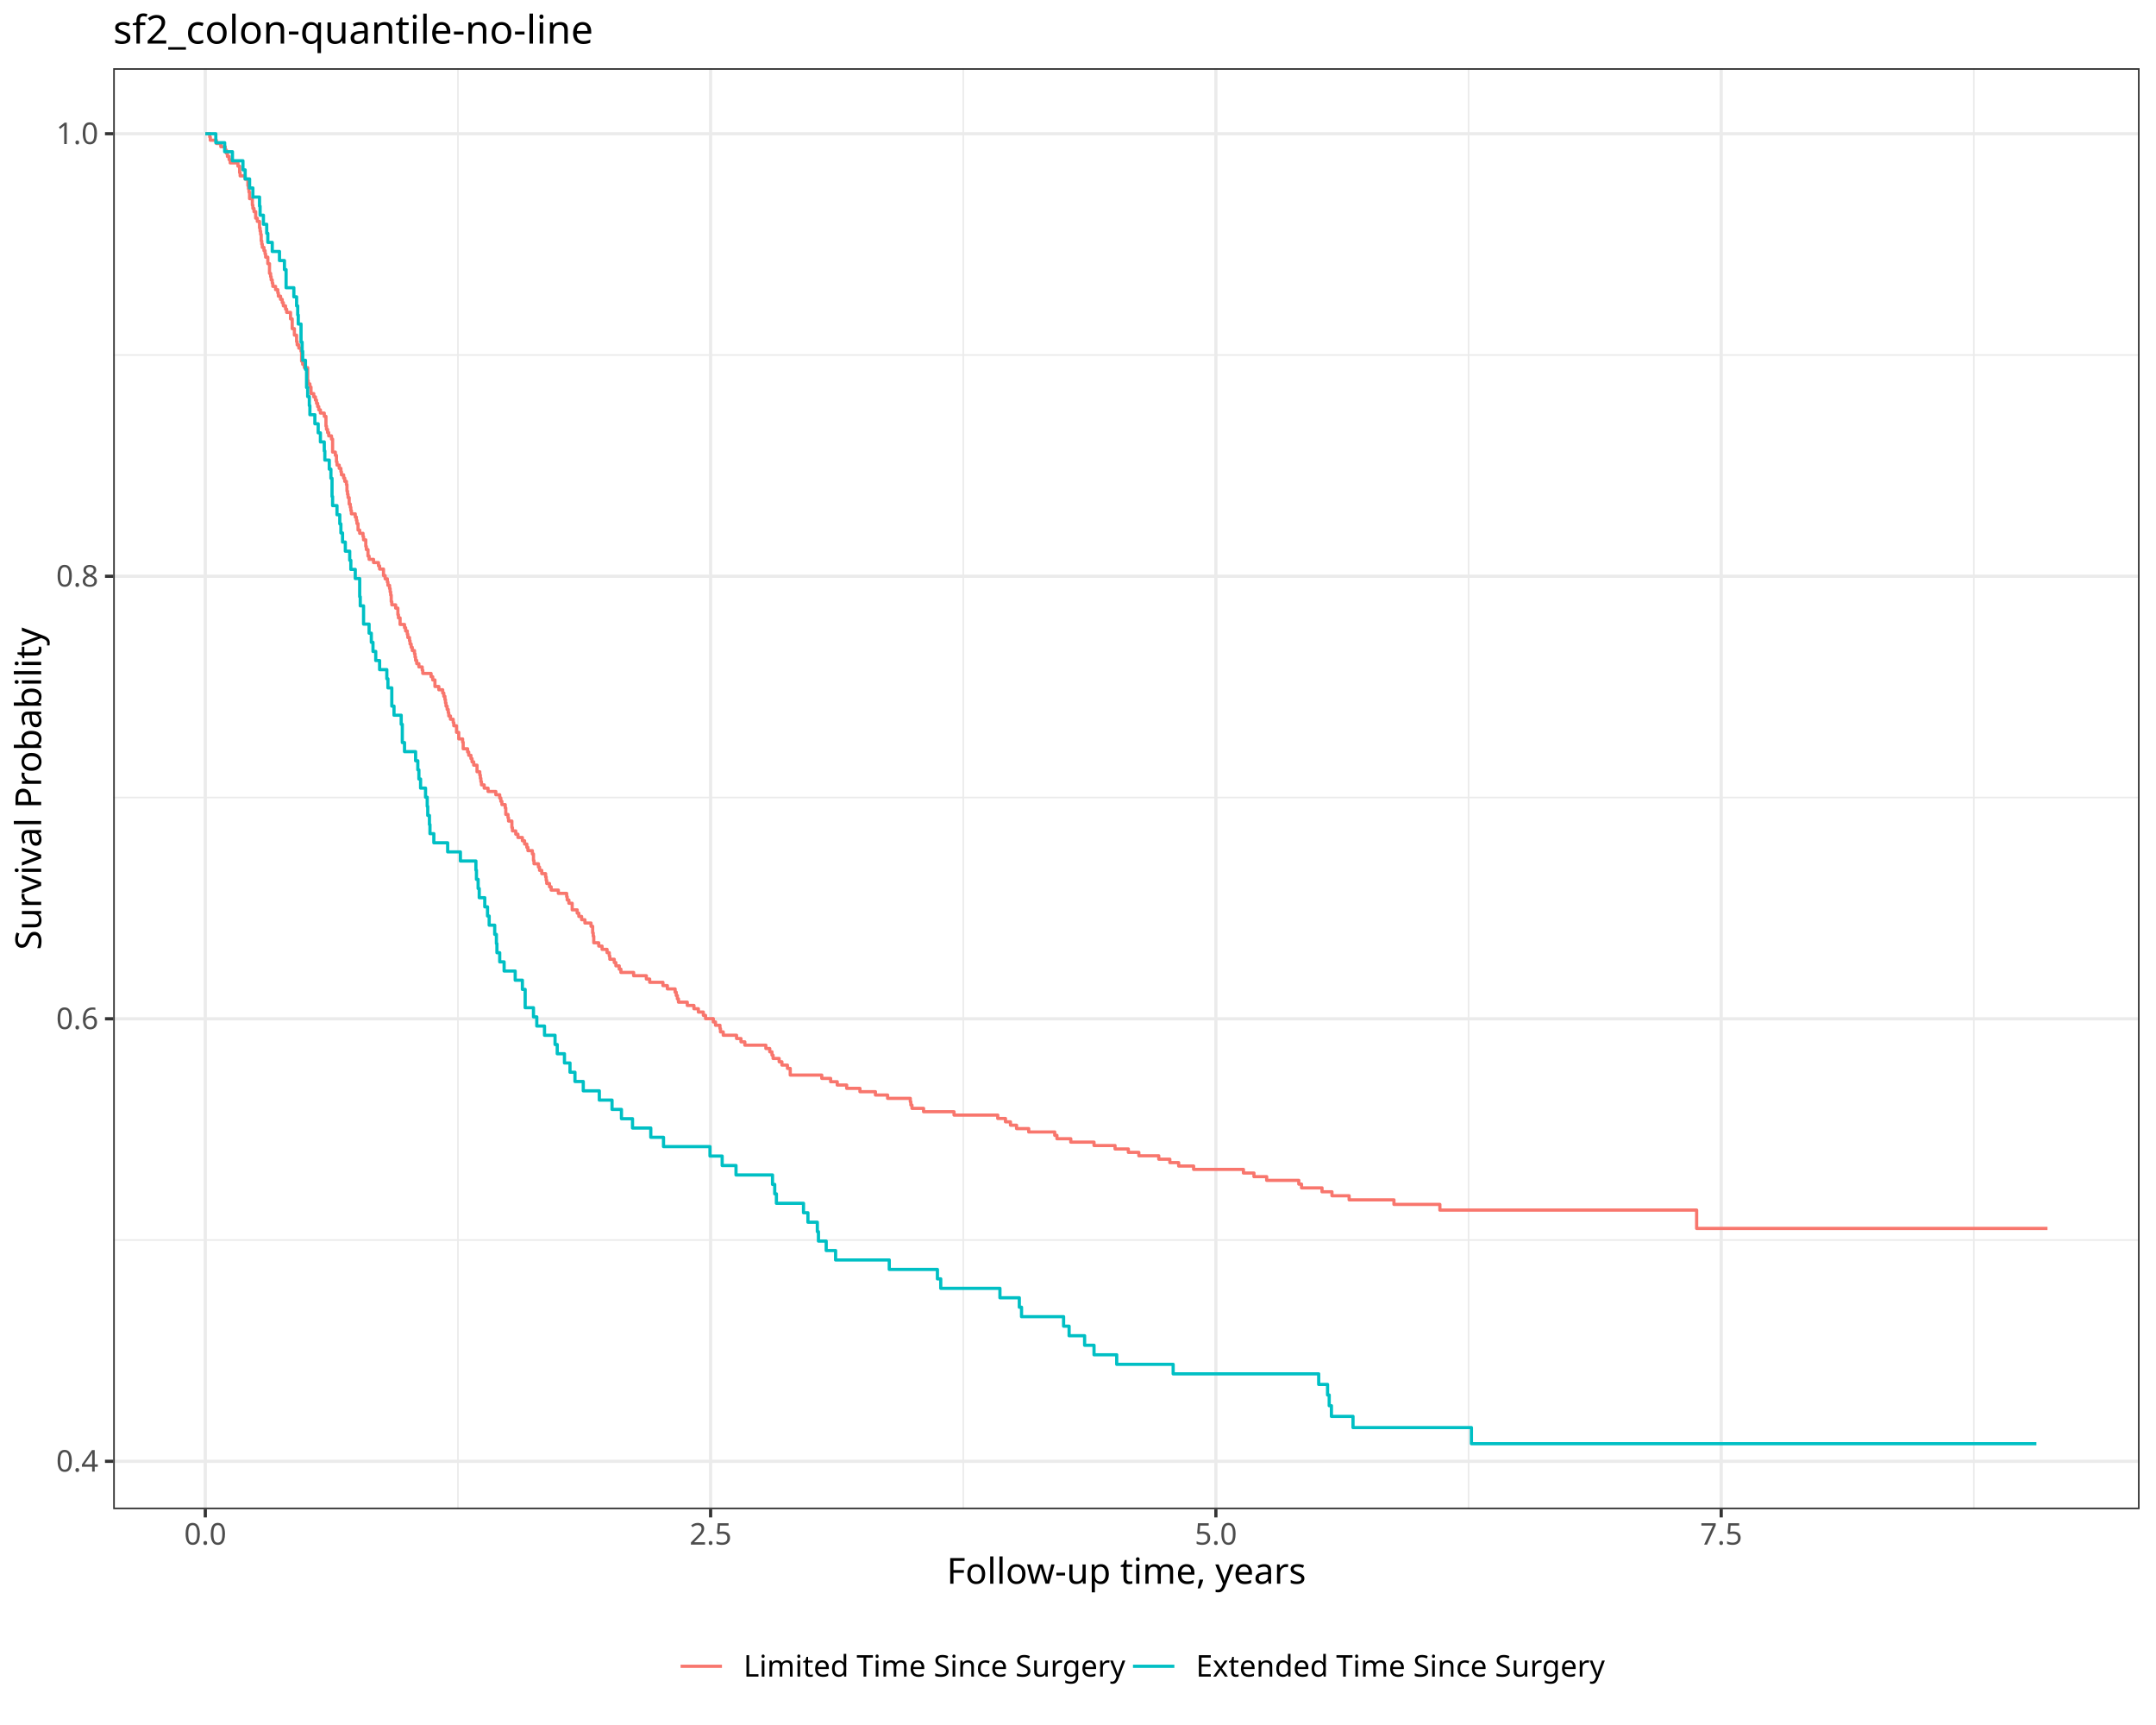
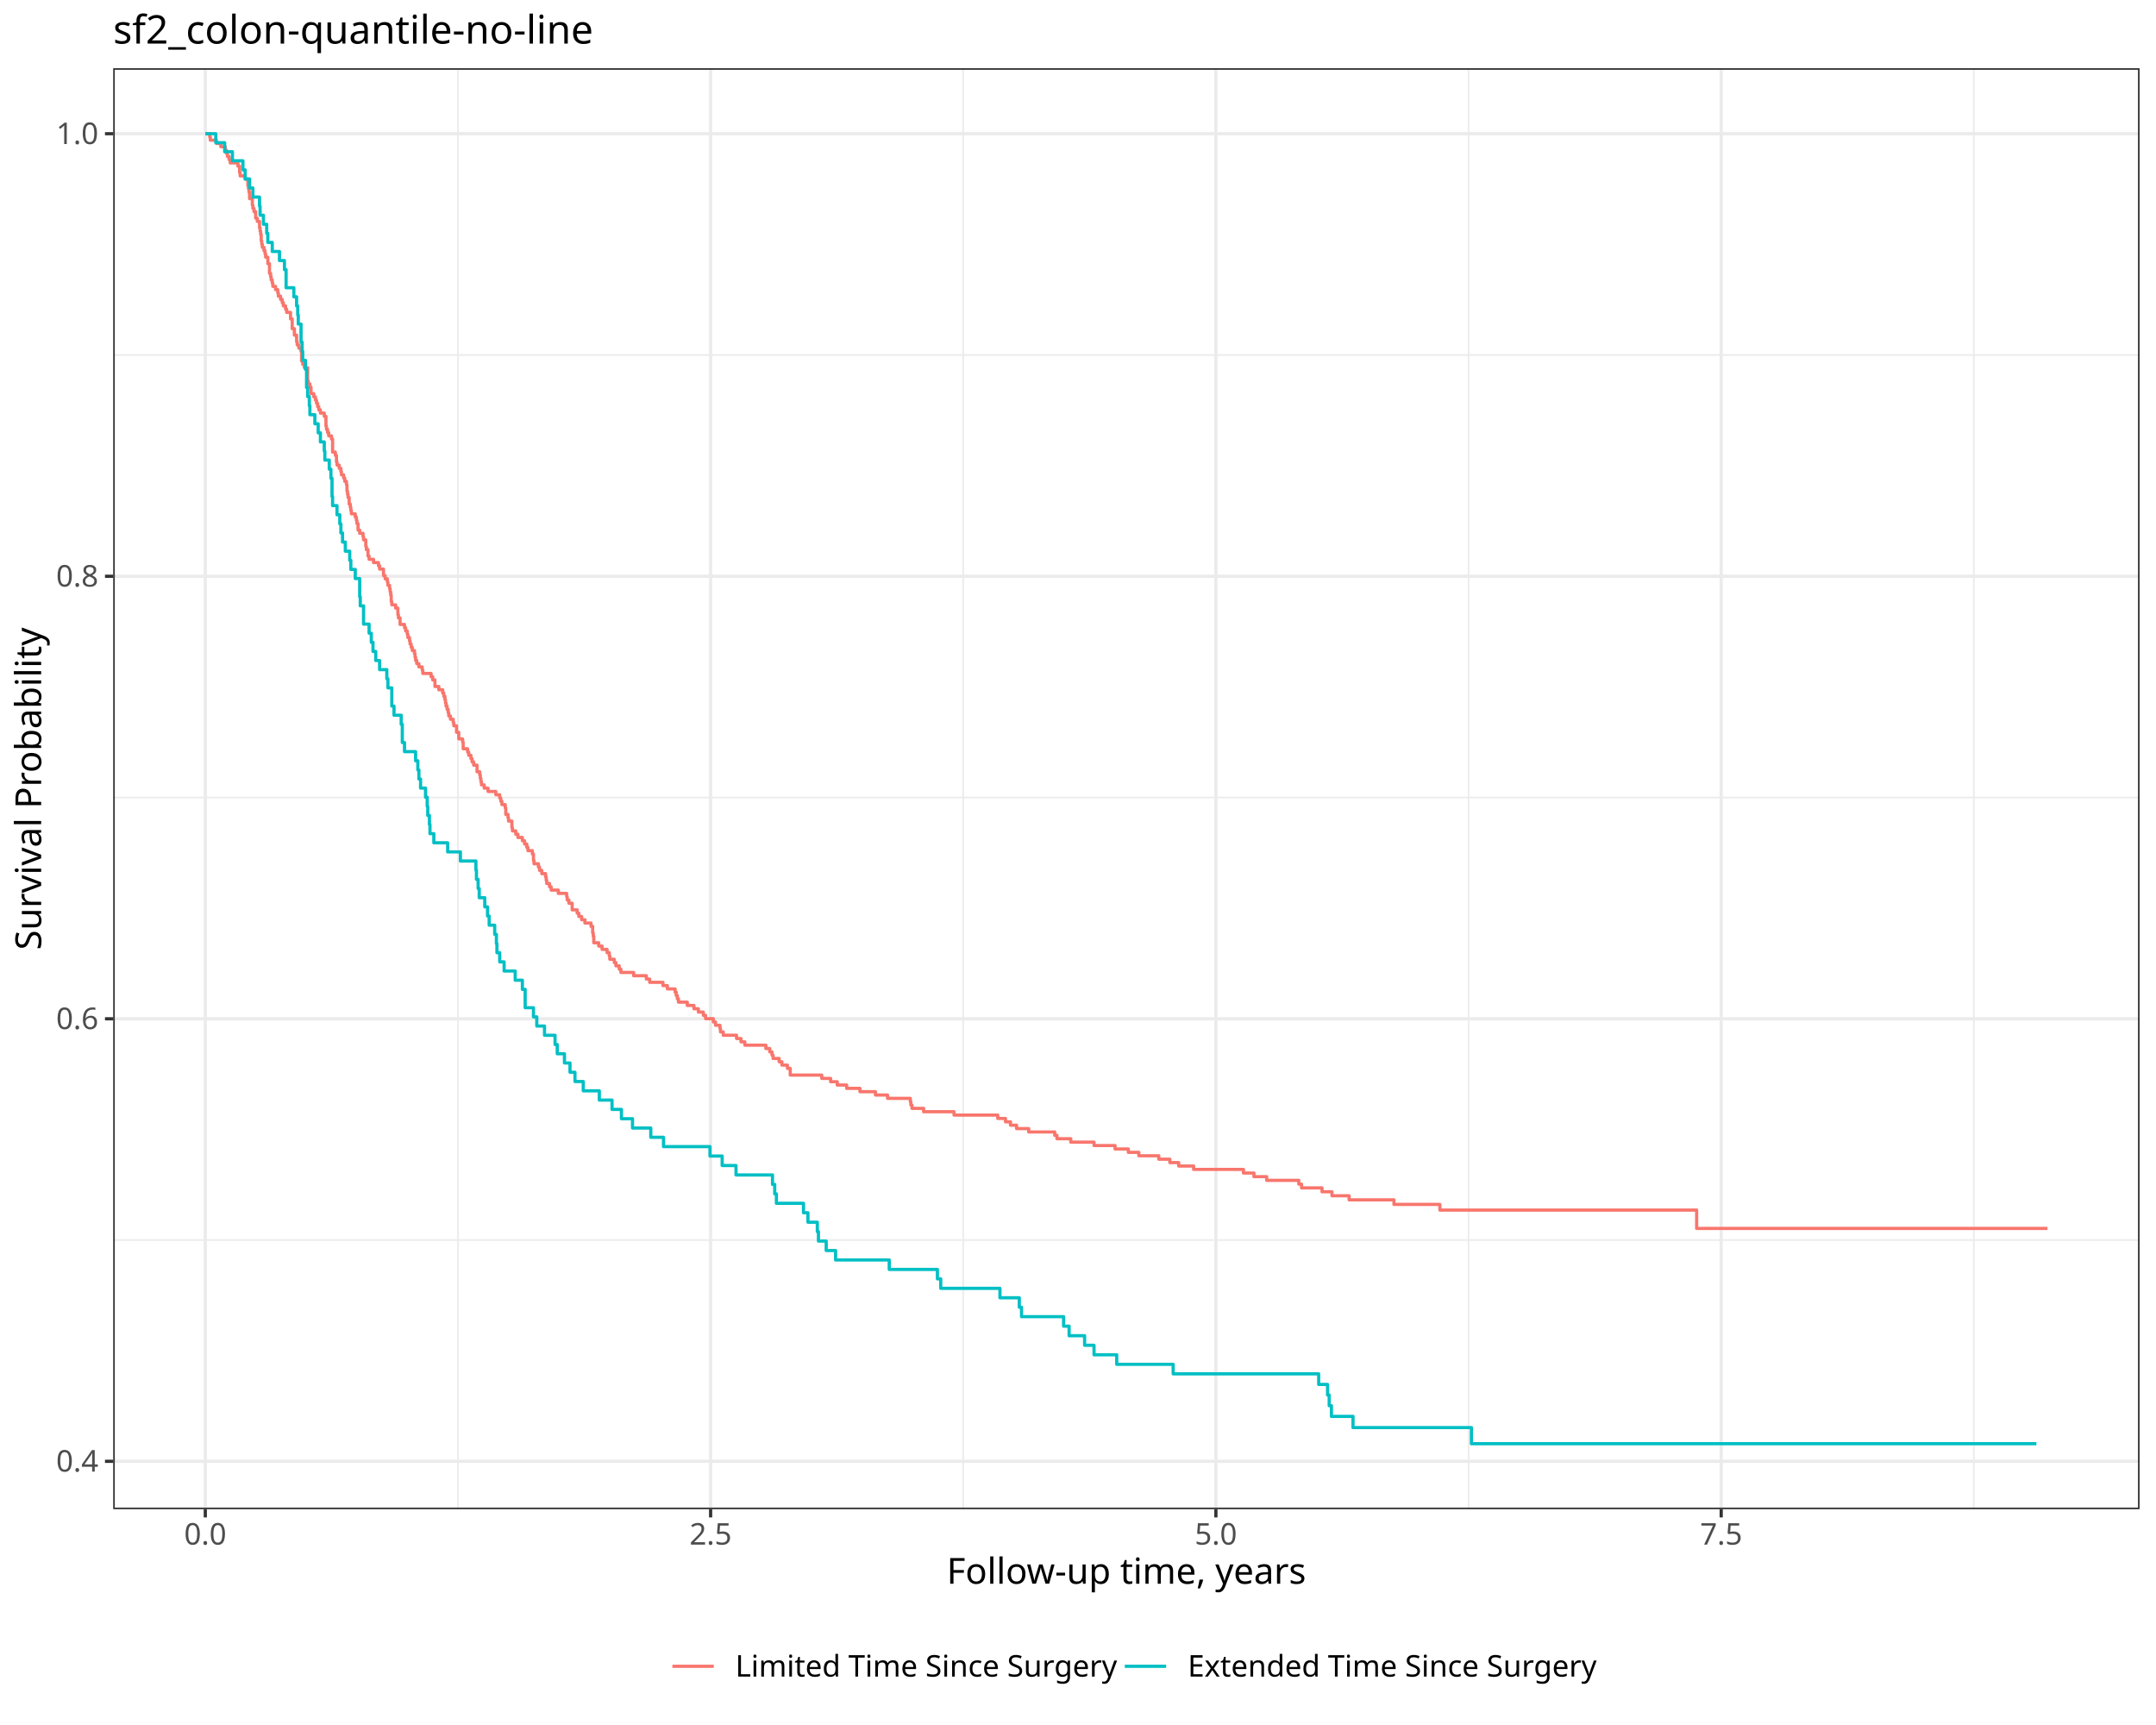
<svg xmlns="http://www.w3.org/2000/svg" class="svglite" data-engine-version="2.0" width="720.00pt" height="576.00pt" viewBox="0 0 720.00 576.00">
  <defs>
    <style type="text/css">
    .svglite line, .svglite polyline, .svglite polygon, .svglite path, .svglite rect, .svglite circle {
      fill: none;
      stroke: #000000;
      stroke-linecap: round;
      stroke-linejoin: round;
      stroke-miterlimit: 10.00;
    }
  </style>
  </defs>
  <rect width="100%" height="100%" style="stroke: none; fill: #FFFFFF;" />
  <defs>
    <clipPath id="cpMC4wMHw3MjAuMDB8MC4wMHw1NzYuMDA=">
      <rect x="0.00" y="0.00" width="720.00" height="576.00" />
    </clipPath>
  </defs>
  <g clip-path="url(#cpMC4wMHw3MjAuMDB8MC4wMHw1NzYuMDA=)">
    <rect x="0.00" y="0.00" width="720.00" height="576.00" style="stroke-width: 1.07; stroke: #FFFFFF; fill: #FFFFFF;" />
  </g>
  <defs>
    <clipPath id="cpMzcuODB8NzE0LjUyfDIyLjc4fDUwMy45NA==">
      <rect x="37.80" y="22.78" width="676.72" height="481.16" />
    </clipPath>
  </defs>
  <g clip-path="url(#cpMzcuODB8NzE0LjUyfDIyLjc4fDUwMy45NA==)">
    <rect x="37.80" y="22.78" width="676.72" height="481.16" style="stroke-width: 1.07; stroke: none; fill: #FFFFFF;" />
    <polyline points="37.80,414.07 714.52,414.07 " style="stroke-width: 0.53; stroke: #EBEBEB; stroke-linecap: butt;" />
    <polyline points="37.80,266.30 714.52,266.30 " style="stroke-width: 0.53; stroke: #EBEBEB; stroke-linecap: butt;" />
    <polyline points="37.80,118.54 714.52,118.54 " style="stroke-width: 0.53; stroke: #EBEBEB; stroke-linecap: butt;" />
    <polyline points="152.93,503.94 152.93,22.78 " style="stroke-width: 0.53; stroke: #EBEBEB; stroke-linecap: butt;" />
    <polyline points="321.68,503.94 321.68,22.78 " style="stroke-width: 0.53; stroke: #EBEBEB; stroke-linecap: butt;" />
    <polyline points="490.43,503.94 490.43,22.78 " style="stroke-width: 0.53; stroke: #EBEBEB; stroke-linecap: butt;" />
    <polyline points="659.17,503.94 659.17,22.78 " style="stroke-width: 0.53; stroke: #EBEBEB; stroke-linecap: butt;" />
    <polyline points="37.80,487.95 714.52,487.95 " style="stroke-width: 1.07; stroke: #EBEBEB; stroke-linecap: butt;" />
    <polyline points="37.80,340.18 714.52,340.18 " style="stroke-width: 1.07; stroke: #EBEBEB; stroke-linecap: butt;" />
    <polyline points="37.80,192.42 714.52,192.42 " style="stroke-width: 1.07; stroke: #EBEBEB; stroke-linecap: butt;" />
    <polyline points="37.80,44.65 714.52,44.65 " style="stroke-width: 1.07; stroke: #EBEBEB; stroke-linecap: butt;" />
    <polyline points="68.56,503.94 68.56,22.78 " style="stroke-width: 1.07; stroke: #EBEBEB; stroke-linecap: butt;" />
    <polyline points="237.31,503.94 237.31,22.78 " style="stroke-width: 1.07; stroke: #EBEBEB; stroke-linecap: butt;" />
    <polyline points="406.05,503.94 406.05,22.78 " style="stroke-width: 1.07; stroke: #EBEBEB; stroke-linecap: butt;" />
    <polyline points="574.80,503.94 574.80,22.78 " style="stroke-width: 1.07; stroke: #EBEBEB; stroke-linecap: butt;" />
    <polyline points="68.56,44.65 70.04,44.65 70.04,45.74 70.23,45.74 70.23,46.82 72.26,46.82 72.26,47.90 73.74,47.90 73.74,48.99 75.21,48.99 75.21,50.07 75.58,50.07 75.58,51.15 75.95,51.15 75.95,52.24 76.51,52.24 76.51,53.32 76.88,53.32 76.88,54.40 78.91,54.40 78.91,54.40 79.47,54.40 79.47,55.49 80.02,55.49 80.02,57.66 80.20,57.66 80.20,58.74 81.87,58.74 81.87,59.83 82.79,59.83 82.79,62.00 82.98,62.00 82.98,63.08 83.16,63.08 83.16,64.17 83.35,64.17 83.35,66.34 84.27,66.34 84.27,68.51 84.45,68.51 84.45,69.59 84.82,69.59 84.82,70.68 85.38,70.68 85.38,72.85 85.93,72.85 85.93,73.93 86.67,73.93 86.67,76.10 86.86,76.10 86.86,77.19 87.04,77.19 87.04,78.27 87.23,78.27 87.23,80.44 87.41,80.44 87.41,81.53 87.60,81.53 87.60,82.61 88.15,82.61 88.15,83.70 88.52,83.70 88.52,84.78 88.71,84.78 88.71,85.87 89.44,85.87 89.44,88.04 90.00,88.04 90.00,91.29 90.37,91.29 90.37,92.38 90.55,92.38 90.55,93.46 90.92,93.46 90.92,94.55 91.11,94.55 91.11,95.63 92.03,95.63 92.03,96.72 92.77,96.72 92.77,97.80 92.96,97.80 92.96,98.89 93.69,98.89 93.69,99.97 94.25,99.97 94.25,101.06 94.62,101.06 94.62,102.14 95.36,102.14 95.36,103.23 95.73,103.23 95.73,104.31 97.02,104.31 97.02,106.48 97.58,106.48 97.58,109.74 98.31,109.74 98.31,111.91 99.05,111.91 99.05,114.08 99.24,114.08 99.24,115.16 99.79,115.16 99.79,116.25 100.53,116.25 100.53,117.33 100.72,117.33 100.72,120.59 101.09,120.59 101.09,121.67 101.64,121.67 101.64,122.76 102.75,122.76 102.75,127.09 102.93,127.09 102.93,128.18 103.49,128.18 103.49,129.26 103.86,129.26 103.86,131.43 104.78,131.43 104.78,132.52 105.34,132.52 105.34,133.60 105.71,133.60 105.71,134.69 106.08,134.69 106.08,135.77 106.45,135.77 106.45,136.86 107.00,136.86 107.00,137.94 108.29,137.94 108.29,139.03 108.85,139.03 108.85,142.28 109.03,142.28 109.03,143.37 109.40,143.37 109.40,144.45 109.77,144.45 109.77,145.54 110.70,145.54 110.70,146.62 111.07,146.62 111.07,150.96 111.99,150.96 111.99,152.05 112.36,152.05 112.36,154.22 112.54,154.22 112.54,155.30 113.28,155.30 113.28,156.39 113.84,156.39 113.84,157.47 114.02,157.47 114.02,158.56 114.76,158.56 114.76,159.64 115.13,159.64 115.13,160.73 115.69,160.73 115.69,161.81 115.87,161.81 115.87,163.98 116.06,163.98 116.06,165.07 116.24,165.07 116.24,166.15 116.61,166.15 116.61,168.32 116.98,168.32 116.98,169.41 117.16,169.41 117.16,170.49 117.35,170.49 117.35,171.58 118.64,171.58 118.64,172.66 119.01,172.66 119.01,173.75 119.20,173.75 119.20,174.83 119.57,174.83 119.57,177.00 120.12,177.00 120.12,178.09 121.23,178.09 121.23,179.17 121.41,179.17 121.41,180.26 122.15,180.26 122.15,182.43 122.34,182.43 122.34,183.51 122.89,183.51 122.89,185.68 123.26,185.68 123.26,186.77 124.74,186.77 124.74,187.85 126.40,187.85 126.40,188.94 126.77,188.94 126.77,190.02 128.07,190.02 128.07,192.19 128.62,192.19 128.62,193.28 128.81,193.28 128.81,193.28 129.36,193.28 129.36,194.36 129.55,194.36 129.55,195.45 130.10,195.45 130.10,196.54 130.29,196.54 130.29,197.62 130.47,197.62 130.47,198.71 130.65,198.71 130.65,200.88 130.84,200.88 130.84,201.97 131.39,201.97 131.39,201.97 132.13,201.97 132.13,203.06 132.87,203.06 132.87,205.24 133.06,205.24 133.06,206.33 133.61,206.33 133.61,208.51 134.17,208.51 134.17,208.51 135.09,208.51 135.09,209.60 135.46,209.60 135.46,210.69 136.01,210.69 136.01,211.78 136.20,211.78 136.20,212.87 136.75,212.87 136.75,213.96 136.94,213.96 136.94,215.05 137.31,215.05 137.31,216.14 137.68,216.14 137.68,217.23 138.42,217.23 138.42,218.32 138.60,218.32 138.60,219.42 138.79,219.42 138.79,220.51 139.16,220.51 139.16,221.60 139.89,221.60 139.89,222.69 141.00,222.69 141.00,223.78 141.19,223.78 141.19,224.87 143.96,224.87 143.96,225.96 144.51,225.96 144.51,227.05 145.25,227.05 145.25,229.23 146.36,229.23 146.36,229.23 146.55,229.23 146.55,230.33 147.84,230.33 147.84,231.42 148.21,231.42 148.21,232.51 148.58,232.51 148.58,233.61 148.77,233.61 148.77,234.70 148.95,234.70 148.95,235.79 149.32,235.79 149.32,236.89 149.69,236.89 149.69,237.98 149.87,237.98 149.87,239.07 150.43,239.07 150.43,240.17 151.35,240.17 151.35,241.26 151.54,241.26 151.54,242.35 152.28,242.35 152.28,242.35 152.46,242.35 152.46,244.54 153.20,244.54 153.20,246.73 154.49,246.73 154.49,247.83 154.68,247.83 154.68,250.02 156.16,250.02 156.16,251.12 156.53,251.12 156.53,252.21 157.27,252.21 157.27,253.31 157.64,253.31 157.64,254.40 158.19,254.40 158.19,255.50 158.37,255.50 158.37,255.50 159.30,255.50 159.30,257.69 160.22,257.69 160.22,258.79 160.41,258.79 160.41,259.89 160.59,259.89 160.59,260.99 160.78,260.99 160.78,262.08 161.70,262.08 161.70,263.18 162.99,263.18 162.99,264.28 165.58,264.28 165.58,265.38 166.88,265.38 166.88,266.47 167.25,266.47 167.25,267.57 167.61,267.57 167.61,268.67 168.72,268.67 168.72,269.77 168.91,269.77 168.91,271.96 169.65,271.96 169.65,273.06 169.83,273.06 169.83,274.16 170.94,274.16 170.94,276.35 171.13,276.35 171.13,277.45 172.23,277.45 172.23,278.55 172.97,278.55 172.97,279.65 174.45,279.65 174.45,280.74 175.19,280.74 175.19,281.84 175.93,281.84 175.93,282.94 176.30,282.94 176.30,284.04 177.78,284.04 177.78,285.14 178.15,285.14 178.15,287.33 178.33,287.33 178.33,288.43 179.81,288.43 179.81,289.53 180.18,289.53 180.18,290.62 180.92,290.62 180.92,291.72 182.21,291.72 182.21,292.82 182.40,292.82 182.40,293.92 182.58,293.92 182.58,295.01 183.51,295.01 183.51,296.11 184.06,296.11 184.06,297.21 184.62,297.21 184.62,297.21 186.46,297.21 186.46,298.31 189.24,298.31 189.24,299.41 189.42,299.41 189.42,300.51 189.98,300.51 189.98,301.61 191.08,301.61 191.08,303.81 192.75,303.81 192.75,304.91 193.30,304.91 193.30,306.01 194.23,306.01 194.23,307.11 195.33,307.11 195.33,308.21 197.37,308.21 197.37,309.31 197.92,309.31 197.92,311.51 198.11,311.51 198.11,312.61 198.29,312.61 198.29,314.81 199.95,314.81 199.95,315.91 201.06,315.91 201.06,317.01 202.73,317.01 202.73,318.11 203.47,318.11 203.47,319.21 203.65,319.21 203.65,320.31 205.13,320.31 205.13,321.41 205.68,321.41 205.68,322.51 206.79,322.51 206.79,323.61 207.35,323.61 207.35,324.71 211.60,324.71 211.60,325.81 215.85,325.81 215.85,326.91 216.96,326.91 216.96,328.01 221.39,328.01 221.39,329.11 222.87,329.11 222.87,330.21 224.53,330.21 224.53,330.21 225.46,330.21 225.46,331.32 225.83,331.32 225.83,332.42 226.20,332.42 226.20,333.52 226.57,333.52 226.57,334.63 229.52,334.63 229.52,335.73 231.74,335.73 231.74,336.83 231.93,336.83 231.93,336.83 233.22,336.83 233.22,337.94 234.88,337.94 234.88,339.04 235.62,339.04 235.62,340.15 238.21,340.15 238.21,341.25 238.95,341.25 238.95,342.36 240.43,342.36 240.43,343.46 240.61,343.46 240.61,344.57 241.53,344.57 241.53,345.68 241.90,345.68 241.90,345.68 245.97,345.68 245.97,346.78 247.45,346.78 247.45,347.89 248.74,347.89 248.74,349.00 255.76,349.00 255.76,350.11 257.06,350.11 257.06,351.22 257.80,351.22 257.80,352.33 258.17,352.33 258.17,353.43 260.20,353.43 260.20,354.54 261.12,354.54 261.12,355.65 262.97,355.65 262.97,356.76 263.90,356.76 263.90,358.98 272.40,358.98 272.40,358.98 274.43,358.98 274.43,360.09 277.39,360.09 277.39,361.20 279.60,361.20 279.60,362.31 282.75,362.31 282.75,363.42 287.18,363.42 287.18,364.53 289.95,364.53 289.95,364.53 292.35,364.53 292.35,365.65 296.42,365.65 296.42,366.76 304.00,366.76 304.00,367.88 304.18,367.88 304.18,368.99 304.55,368.99 304.55,370.10 304.92,370.10 304.92,370.10 308.43,370.10 308.43,371.22 311.39,371.22 311.39,371.22 318.60,371.22 318.60,372.34 320.44,372.34 320.44,372.34 331.16,372.34 331.16,372.34 333.20,372.34 333.20,373.47 335.78,373.47 335.78,374.59 337.45,374.59 337.45,375.72 339.48,375.72 339.48,376.85 340.96,376.85 340.96,376.85 343.54,376.85 343.54,377.98 352.23,377.98 352.23,379.11 352.60,379.11 352.60,379.11 352.97,379.11 352.97,380.24 354.63,380.24 354.63,380.24 357.59,380.24 357.59,381.37 365.35,381.37 365.35,382.51 365.54,382.51 365.54,382.51 372.37,382.51 372.37,383.65 376.81,383.65 376.81,384.79 380.32,384.79 380.32,385.93 386.97,385.93 386.97,387.07 390.67,387.07 390.67,388.21 393.62,388.21 393.62,389.35 398.61,389.35 398.61,390.48 401.20,390.48 401.20,390.48 401.76,390.48 401.76,390.48 403.79,390.48 403.79,390.48 404.53,390.48 404.53,390.48 404.71,390.48 404.71,390.48 404.90,390.48 404.90,390.48 405.45,390.48 405.45,390.48 406.19,390.48 406.19,390.48 406.93,390.48 406.93,390.48 408.22,390.48 408.22,390.48 410.81,390.48 410.81,390.48 411.55,390.48 411.55,390.48 412.47,390.48 412.47,390.48 414.14,390.48 414.14,390.48 415.06,390.48 415.06,390.48 415.25,390.48 415.25,391.69 415.80,391.69 415.80,391.69 418.02,391.69 418.02,391.69 418.76,391.69 418.76,392.90 420.05,392.90 420.05,392.90 420.61,392.90 420.61,392.90 422.08,392.90 422.08,392.90 423.01,392.90 423.01,394.13 425.04,394.13 425.04,394.13 426.15,394.13 426.15,394.13 426.89,394.13 426.89,394.13 431.51,394.13 431.51,394.13 432.25,394.13 432.25,394.13 432.43,394.13 432.43,394.13 433.73,394.13 433.73,395.39 434.47,395.39 434.47,395.39 434.65,395.39 434.65,396.65 435.39,396.65 435.39,396.65 436.31,396.65 436.31,396.65 436.68,396.65 436.68,396.65 437.61,396.65 437.61,396.65 438.35,396.65 438.35,396.65 439.27,396.65 439.27,396.65 439.64,396.65 439.64,396.65 441.49,396.65 441.49,397.95 441.86,397.95 441.86,397.95 442.41,397.95 442.41,397.95 442.78,397.95 442.78,397.95 443.52,397.95 443.52,397.95 444.81,397.95 444.81,399.28 446.11,399.28 446.11,399.28 446.85,399.28 446.85,399.28 447.40,399.28 447.40,399.28 447.77,399.28 447.77,399.28 448.88,399.28 448.88,399.28 450.17,399.28 450.17,399.28 450.36,399.28 450.36,399.28 450.54,399.28 450.54,400.64 451.10,400.64 451.10,400.64 452.21,400.64 452.21,400.64 452.76,400.64 452.76,400.64 453.68,400.64 453.68,400.64 455.35,400.64 455.35,400.64 456.09,400.64 456.09,400.64 456.46,400.64 456.46,400.64 457.20,400.64 457.20,400.64 457.94,400.64 457.94,400.64 458.49,400.64 458.49,400.64 458.67,400.64 458.67,400.64 459.04,400.64 459.04,400.64 459.23,400.64 459.23,400.64 459.78,400.64 459.78,400.64 459.97,400.64 459.97,400.64 460.34,400.64 460.34,400.64 460.71,400.64 460.71,400.64 462.19,400.64 462.19,400.64 462.56,400.64 462.56,400.64 463.29,400.64 463.29,400.64 463.66,400.64 463.66,400.64 464.40,400.64 464.40,400.64 464.77,400.64 464.77,400.64 465.33,400.64 465.33,400.64 465.51,400.64 465.51,402.17 466.44,402.17 466.44,402.17 466.62,402.17 466.62,402.17 467.36,402.17 467.36,402.17 467.91,402.17 467.91,402.17 468.10,402.17 468.10,402.17 468.47,402.17 468.47,402.17 468.65,402.17 468.65,402.17 469.02,402.17 469.02,402.17 469.39,402.17 469.39,402.17 469.58,402.17 469.58,402.17 470.32,402.17 470.32,402.17 470.69,402.17 470.69,402.17 471.24,402.17 471.24,402.17 471.61,402.17 471.61,402.17 471.98,402.17 471.98,402.17 472.35,402.17 472.35,402.17 472.53,402.17 472.53,402.17 472.72,402.17 472.72,402.17 473.09,402.17 473.09,402.17 473.27,402.17 473.27,402.17 473.46,402.17 473.46,402.17 473.64,402.17 473.64,402.17 474.01,402.17 474.01,402.17 474.75,402.17 474.75,402.17 475.12,402.17 475.12,402.17 475.49,402.17 475.49,402.17 475.68,402.17 475.68,402.17 475.86,402.17 475.86,402.17 476.42,402.17 476.42,402.17 476.78,402.17 476.78,402.17 476.97,402.17 476.97,402.17 477.52,402.17 477.52,402.17 479.00,402.17 479.00,402.17 479.19,402.17 479.19,402.17 480.11,402.17 480.11,402.17 480.48,402.17 480.48,402.17 480.85,402.17 480.85,404.07 481.04,404.07 481.04,404.07 481.59,404.07 481.59,404.07 481.96,404.07 481.96,404.07 482.51,404.07 482.51,404.07 483.25,404.07 483.25,404.07 483.44,404.07 483.44,404.07 484.36,404.07 484.36,404.07 485.29,404.07 485.29,404.07 485.66,404.07 485.66,404.07 486.76,404.07 486.76,404.07 486.95,404.07 486.95,404.07 487.87,404.07 487.87,404.07 488.06,404.07 488.06,404.07 488.80,404.07 488.80,404.07 489.35,404.07 489.35,404.07 489.54,404.07 489.54,404.07 489.72,404.07 489.72,404.07 489.91,404.07 489.91,404.07 490.64,404.07 490.64,404.07 491.75,404.07 491.75,404.07 492.12,404.07 492.12,404.07 492.49,404.07 492.49,404.07 493.42,404.07 493.42,404.07 493.60,404.07 493.60,404.07 494.16,404.07 494.16,404.07 494.34,404.07 494.34,404.07 496.00,404.07 496.00,404.07 496.93,404.07 496.93,404.07 497.48,404.07 497.48,404.07 497.85,404.07 497.85,404.07 498.04,404.07 498.04,404.07 498.22,404.07 498.22,404.07 498.41,404.07 498.41,404.07 499.15,404.07 499.15,404.07 499.33,404.07 499.33,404.07 499.52,404.07 499.52,404.07 501.55,404.07 501.55,404.07 502.66,404.07 502.66,404.07 502.84,404.07 502.84,404.07 503.21,404.07 503.21,404.07 503.40,404.07 503.40,404.07 503.95,404.07 503.95,404.07 505.06,404.07 505.06,404.07 505.43,404.07 505.43,404.07 505.61,404.07 505.61,404.07 507.46,404.07 507.46,404.07 508.02,404.07 508.02,404.07 508.39,404.07 508.39,404.07 509.49,404.07 509.49,404.07 509.68,404.07 509.68,404.07 510.42,404.07 510.42,404.07 510.79,404.07 510.79,404.07 510.97,404.07 510.97,404.07 511.34,404.07 511.34,404.07 513.56,404.07 513.56,404.07 514.67,404.07 514.67,404.07 515.04,404.07 515.04,404.07 516.15,404.07 516.15,404.07 516.33,404.07 516.33,404.07 517.44,404.07 517.44,404.07 518.55,404.07 518.55,404.07 519.29,404.07 519.29,404.07 519.84,404.07 519.84,404.07 520.21,404.07 520.21,404.07 520.77,404.07 520.77,404.07 521.14,404.07 521.14,404.07 521.32,404.07 521.32,404.07 522.43,404.07 522.43,404.07 522.80,404.07 522.80,404.07 523.17,404.07 523.17,404.07 523.35,404.07 523.35,404.07 525.39,404.07 525.39,404.07 525.76,404.07 525.76,404.07 527.97,404.07 527.97,404.07 528.16,404.07 528.16,404.07 528.34,404.07 528.34,404.07 529.64,404.07 529.64,404.07 529.82,404.07 529.82,404.07 530.75,404.07 530.75,404.07 531.12,404.07 531.12,404.07 531.49,404.07 531.49,404.07 531.67,404.07 531.67,404.07 532.22,404.07 532.22,404.07 532.96,404.07 532.96,404.07 533.70,404.07 533.70,404.07 534.26,404.07 534.26,404.07 535.55,404.07 535.55,404.07 535.74,404.07 535.74,404.07 536.11,404.07 536.11,404.07 536.48,404.07 536.48,404.07 537.58,404.07 537.58,404.07 537.95,404.07 537.95,404.07 538.14,404.07 538.14,404.07 538.69,404.07 538.69,404.07 539.25,404.07 539.25,404.07 539.43,404.07 539.43,404.07 539.99,404.07 539.99,404.07 540.73,404.07 540.73,404.07 541.28,404.07 541.28,404.07 543.13,404.07 543.13,404.07 543.87,404.07 543.87,404.07 544.79,404.07 544.79,404.07 545.35,404.07 545.35,404.07 546.82,404.07 546.82,404.07 547.19,404.07 547.19,404.07 547.56,404.07 547.56,404.07 548.67,404.07 548.67,404.07 549.04,404.07 549.04,404.07 551.44,404.07 551.44,404.07 552.37,404.07 552.37,404.07 552.92,404.07 552.92,404.07 554.22,404.07 554.22,404.07 554.59,404.07 554.59,404.07 554.77,404.07 554.77,404.07 557.91,404.07 557.91,404.07 558.84,404.07 558.84,404.07 559.39,404.07 559.39,404.07 561.61,404.07 561.61,404.07 562.35,404.07 562.35,404.07 563.46,404.07 563.46,404.07 565.67,404.07 565.67,404.07 566.60,404.07 566.60,410.19 566.97,410.19 566.97,410.19 567.34,410.19 567.34,410.19 569.00,410.19 569.00,410.19 569.18,410.19 569.18,410.19 569.55,410.19 569.55,410.19 569.92,410.19 569.92,410.19 570.48,410.19 570.48,410.19 571.22,410.19 571.22,410.19 571.77,410.19 571.77,410.19 571.96,410.19 571.96,410.19 572.14,410.19 572.14,410.19 572.33,410.19 572.33,410.19 573.07,410.19 573.07,410.19 574.73,410.19 574.73,410.19 574.91,410.19 574.91,410.19 575.47,410.19 575.47,410.19 576.21,410.19 576.21,410.19 577.50,410.19 577.50,410.19 578.61,410.19 578.61,410.19 578.79,410.19 578.79,410.19 579.53,410.19 579.53,410.19 582.12,410.19 582.12,410.19 582.49,410.19 582.49,410.19 583.97,410.19 583.97,410.19 584.89,410.19 584.89,410.19 588.77,410.19 588.77,410.19 591.18,410.19 591.18,410.19 593.39,410.19 593.39,410.19 593.76,410.19 593.76,410.19 599.12,410.19 599.12,410.19 602.45,410.19 602.45,410.19 604.30,410.19 604.30,410.19 604.67,410.19 604.67,410.19 605.96,410.19 605.96,410.19 607.25,410.19 607.25,410.19 607.44,410.19 607.44,410.19 607.81,410.19 607.81,410.19 609.10,410.19 609.10,410.19 609.47,410.19 609.47,410.19 612.06,410.19 612.06,410.19 613.72,410.19 613.72,410.19 613.91,410.19 613.91,410.19 615.20,410.19 615.20,410.19 617.23,410.19 617.23,410.19 622.96,410.19 622.96,410.19 626.10,410.19 626.10,410.19 626.47,410.19 626.47,410.19 637.38,410.19 637.38,410.19 638.67,410.19 638.67,410.19 639.04,410.19 639.04,410.19 654.93,410.19 654.93,410.19 657.15,410.19 657.15,410.19 658.44,410.19 658.44,410.19 666.94,410.19 666.94,410.19 683.02,410.19 683.02,410.19 683.76,410.19 683.76,410.19 " style="stroke-width: 1.07; stroke: #F8766D; stroke-linecap: butt;" />
    <polyline points="68.56,44.65 72.07,44.65 72.07,47.65 72.81,47.65 72.81,47.65 73.00,47.65 73.00,47.65 75.03,47.65 75.03,50.66 76.88,50.66 76.88,50.66 77.62,50.66 77.62,53.69 81.13,53.69 81.13,56.72 81.87,56.72 81.87,59.75 83.35,59.75 83.35,62.77 84.45,62.77 84.45,65.80 86.67,65.80 86.67,68.83 86.86,68.83 86.86,71.86 87.97,71.86 87.97,74.89 89.07,74.89 89.07,77.91 89.44,77.91 89.44,80.94 90.92,80.94 90.92,83.97 93.33,83.97 93.33,87.00 94.99,87.00 94.99,90.03 95.54,90.03 95.54,96.08 98.13,96.08 98.13,99.11 99.05,99.11 99.05,102.14 99.42,102.14 99.42,105.17 99.61,105.17 99.61,108.20 100.53,108.20 100.53,114.25 100.90,114.25 100.90,117.28 101.09,117.28 101.09,120.31 102.01,120.31 102.01,123.34 102.38,123.34 102.38,129.39 102.75,129.39 102.75,132.42 103.30,132.42 103.30,135.45 103.49,135.45 103.49,138.48 105.15,138.48 105.15,141.51 106.26,141.51 106.26,144.53 107.00,144.53 107.00,147.56 108.29,147.56 108.29,150.59 108.48,150.59 108.48,153.62 109.03,153.62 109.03,153.62 109.96,153.62 109.96,156.66 110.51,156.66 110.51,159.70 110.88,159.70 110.88,165.79 111.07,165.79 111.07,168.83 112.54,168.83 112.54,171.88 113.47,171.88 113.47,174.92 113.84,174.92 113.84,177.96 114.39,177.96 114.39,181.00 115.32,181.00 115.32,184.05 116.79,184.05 116.79,187.09 117.16,187.09 117.16,190.13 118.64,190.13 118.64,193.18 120.12,193.18 120.12,199.26 120.31,199.26 120.31,202.30 121.41,202.30 121.41,208.39 123.26,208.39 123.26,211.43 124.00,211.43 124.00,214.48 124.56,214.48 124.56,217.52 125.48,217.52 125.48,220.56 126.77,220.56 126.77,223.60 129.18,223.60 129.18,226.65 129.55,226.65 129.55,229.69 130.84,229.69 130.84,235.78 131.58,235.78 131.58,238.82 133.98,238.82 133.98,241.86 134.35,241.86 134.35,247.95 135.09,247.95 135.09,250.99 138.79,250.99 138.79,254.03 139.53,254.03 139.53,257.07 139.89,257.07 139.89,260.12 140.45,260.12 140.45,263.16 142.11,263.16 142.11,266.20 142.67,266.20 142.67,269.25 142.85,269.25 142.85,272.29 143.41,272.29 143.41,275.33 143.59,275.33 143.59,278.37 144.88,278.37 144.88,281.42 149.50,281.42 149.50,284.46 153.75,284.46 153.75,287.50 158.19,287.50 158.19,287.50 158.93,287.50 158.93,290.56 159.11,290.56 159.11,293.63 159.67,293.63 159.67,296.69 160.04,296.69 160.04,299.75 161.89,299.75 161.89,302.81 162.81,302.81 162.81,305.87 163.36,305.87 163.36,308.93 165.21,308.93 165.21,312.00 165.77,312.00 165.77,315.06 165.95,315.06 165.95,318.12 166.88,318.12 166.88,321.18 168.35,321.18 168.35,324.24 172.05,324.24 172.05,327.30 174.45,327.30 174.45,330.37 175.38,330.37 175.38,336.49 178.15,336.49 178.15,339.55 179.26,339.55 179.26,342.61 181.84,342.61 181.84,345.69 185.36,345.69 185.36,348.78 186.09,348.78 186.09,351.86 188.50,351.86 188.50,354.94 190.35,354.94 190.35,358.03 191.45,358.03 191.45,358.03 192.01,358.03 192.01,361.13 194.78,361.13 194.78,364.24 200.14,364.24 200.14,367.34 204.39,367.34 204.39,370.45 207.53,370.45 207.53,373.55 211.23,373.55 211.23,376.66 217.33,376.66 217.33,379.76 221.58,379.76 221.58,382.87 224.72,382.87 224.72,382.87 232.48,382.87 232.48,382.87 237.10,382.87 237.10,386.02 241.17,386.02 241.17,389.18 245.79,389.18 245.79,392.33 257.98,392.33 257.98,395.49 258.72,395.49 258.72,398.64 259.28,398.64 259.28,401.80 268.33,401.80 268.33,404.95 269.81,404.95 269.81,408.11 272.95,408.11 272.95,411.26 273.32,411.26 273.32,414.41 275.91,414.41 275.91,417.57 279.05,417.57 279.05,420.72 296.97,420.72 296.97,423.88 313.05,423.88 313.05,427.03 314.16,427.03 314.16,430.19 333.93,430.19 333.93,433.34 340.40,433.34 340.40,436.50 341.14,436.50 341.14,439.65 355.00,439.65 355.00,439.65 355.19,439.65 355.19,442.83 357.03,442.83 357.03,446.02 362.21,446.02 362.21,449.20 365.35,449.20 365.35,452.38 372.93,452.38 372.93,455.57 391.78,455.57 391.78,458.75 399.72,458.75 399.72,458.75 406.38,458.75 406.38,458.75 411.00,458.75 411.00,458.75 411.37,458.75 411.37,458.75 413.03,458.75 413.03,458.75 425.04,458.75 425.04,458.75 432.80,458.75 432.80,458.75 433.73,458.75 433.73,458.75 437.24,458.75 437.24,458.75 439.64,458.75 439.64,458.75 440.38,458.75 440.38,462.28 443.34,462.28 443.34,465.81 443.71,465.81 443.71,465.81 443.89,465.81 443.89,469.38 444.63,469.38 444.63,472.95 448.33,472.95 448.33,472.95 450.36,472.95 450.36,472.95 451.47,472.95 451.47,472.95 451.84,472.95 451.84,476.69 452.21,476.69 452.21,476.69 456.64,476.69 456.64,476.69 458.67,476.69 458.67,476.69 462.19,476.69 462.19,476.69 466.25,476.69 466.25,476.69 467.18,476.69 467.18,476.69 469.58,476.69 469.58,476.69 470.32,476.69 470.32,476.69 471.43,476.69 471.43,476.69 471.98,476.69 471.98,476.69 472.16,476.69 472.16,476.69 474.20,476.69 474.20,476.69 474.75,476.69 474.75,476.69 477.34,476.69 477.34,476.69 477.52,476.69 477.52,476.69 478.63,476.69 478.63,476.69 480.48,476.69 480.48,476.69 481.40,476.69 481.40,476.69 484.36,476.69 484.36,476.69 484.73,476.69 484.73,476.69 487.50,476.69 487.50,476.69 489.54,476.69 489.54,476.69 491.38,476.69 491.38,482.07 491.57,482.07 491.57,482.07 495.26,482.07 495.26,482.07 495.82,482.07 495.82,482.07 496.56,482.07 496.56,482.07 503.21,482.07 503.21,482.07 510.79,482.07 510.79,482.07 513.93,482.07 513.93,482.07 514.48,482.07 514.48,482.07 520.40,482.07 520.40,482.07 522.80,482.07 522.80,482.07 525.39,482.07 525.39,482.07 527.05,482.07 527.05,482.07 527.60,482.07 527.60,482.07 528.34,482.07 528.34,482.07 528.71,482.07 528.71,482.07 530.01,482.07 530.01,482.07 531.86,482.07 531.86,482.07 532.96,482.07 532.96,482.07 533.70,482.07 533.70,482.07 534.26,482.07 534.26,482.07 535.18,482.07 535.18,482.07 538.88,482.07 538.88,482.07 542.02,482.07 542.02,482.07 544.24,482.07 544.24,482.07 552.37,482.07 552.37,482.07 554.22,482.07 554.22,482.07 558.47,482.07 558.47,482.07 562.72,482.07 562.72,482.07 563.09,482.07 563.09,482.07 563.64,482.07 563.64,482.07 564.20,482.07 564.20,482.07 565.86,482.07 565.86,482.07 568.08,482.07 568.08,482.07 572.33,482.07 572.33,482.07 573.44,482.07 573.44,482.07 574.36,482.07 574.36,482.07 578.79,482.07 578.79,482.07 579.35,482.07 579.35,482.07 580.83,482.07 580.83,482.07 583.97,482.07 583.97,482.07 586.37,482.07 586.37,482.07 589.70,482.07 589.70,482.07 589.88,482.07 589.88,482.07 597.46,482.07 597.46,482.07 598.75,482.07 598.75,482.07 601.34,482.07 601.34,482.07 604.30,482.07 604.30,482.07 605.41,482.07 605.41,482.07 606.88,482.07 606.88,482.07 620.19,482.07 620.19,482.07 627.40,482.07 627.40,482.07 628.51,482.07 628.51,482.07 679.88,482.07 679.88,482.07 680.06,482.07 680.06,482.07 " style="stroke-width: 1.07; stroke: #00BFC4; stroke-linecap: butt;" />
    <rect x="37.80" y="22.78" width="676.72" height="481.16" style="stroke-width: 1.07; stroke: #333333;" />
  </g>
  <g clip-path="url(#cpMC4wMHw3MjAuMDB8MC4wMHw1NzYuMDA=)">
    <text x="32.87" y="491.39" text-anchor="end" style="font-size: 10.00px; fill: #4D4D4D; font-family: sans;" textLength="13.90px" lengthAdjust="spacingAndGlyphs">0.4</text>
    <text x="32.87" y="343.63" text-anchor="end" style="font-size: 10.00px; fill: #4D4D4D; font-family: sans;" textLength="13.90px" lengthAdjust="spacingAndGlyphs">0.6</text>
    <text x="32.87" y="195.86" text-anchor="end" style="font-size: 10.00px; fill: #4D4D4D; font-family: sans;" textLength="13.90px" lengthAdjust="spacingAndGlyphs">0.8</text>
    <text x="32.87" y="48.10" text-anchor="end" style="font-size: 10.00px; fill: #4D4D4D; font-family: sans;" textLength="13.90px" lengthAdjust="spacingAndGlyphs">1.0</text>
    <polyline points="35.06,487.95 37.80,487.95 " style="stroke-width: 1.07; stroke: #333333; stroke-linecap: butt;" />
    <polyline points="35.06,340.18 37.80,340.18 " style="stroke-width: 1.07; stroke: #333333; stroke-linecap: butt;" />
    <polyline points="35.06,192.42 37.80,192.42 " style="stroke-width: 1.07; stroke: #333333; stroke-linecap: butt;" />
    <polyline points="35.06,44.65 37.80,44.65 " style="stroke-width: 1.07; stroke: #333333; stroke-linecap: butt;" />
    <polyline points="68.56,506.68 68.56,503.94 " style="stroke-width: 1.07; stroke: #333333; stroke-linecap: butt;" />
    <polyline points="237.31,506.68 237.31,503.94 " style="stroke-width: 1.07; stroke: #333333; stroke-linecap: butt;" />
    <polyline points="406.05,506.68 406.05,503.94 " style="stroke-width: 1.07; stroke: #333333; stroke-linecap: butt;" />
    <polyline points="574.80,506.68 574.80,503.94 " style="stroke-width: 1.07; stroke: #333333; stroke-linecap: butt;" />
    <text x="68.56" y="515.76" text-anchor="middle" style="font-size: 10.00px; fill: #4D4D4D; font-family: sans;" textLength="13.90px" lengthAdjust="spacingAndGlyphs">0.0</text>
    <text x="237.31" y="515.76" text-anchor="middle" style="font-size: 10.00px; fill: #4D4D4D; font-family: sans;" textLength="13.90px" lengthAdjust="spacingAndGlyphs">2.5</text>
    <text x="406.05" y="515.76" text-anchor="middle" style="font-size: 10.00px; fill: #4D4D4D; font-family: sans;" textLength="13.90px" lengthAdjust="spacingAndGlyphs">5.0</text>
    <text x="574.80" y="515.76" text-anchor="middle" style="font-size: 10.00px; fill: #4D4D4D; font-family: sans;" textLength="13.90px" lengthAdjust="spacingAndGlyphs">7.5</text>
    <text x="376.16" y="528.83" text-anchor="middle" style="font-size: 12.00px; font-family: sans;" textLength="114.05px" lengthAdjust="spacingAndGlyphs">Follow-up time, years</text>
    <text transform="translate(13.74,263.36) rotate(-90)" text-anchor="middle" style="font-size: 12.00px; font-family: sans;" textLength="102.05px" lengthAdjust="spacingAndGlyphs">Survival Probability</text>
-     <rect x="214.59" y="542.28" width="323.14" height="28.24" style="stroke-width: 1.07; stroke: none; fill: #FFFFFF;" />
-     <rect x="225.55" y="547.76" width="17.28" height="17.28" style="stroke-width: 1.07; stroke: none; fill: #FFFFFF;" />
-     <line x1="227.28" y1="556.40" x2="241.10" y2="556.40" style="stroke-width: 1.07; stroke: #F8766D; stroke-linecap: butt;" />
-     <rect x="376.63" y="547.76" width="17.28" height="17.28" style="stroke-width: 1.07; stroke: none; fill: #FFFFFF;" />
-     <line x1="378.36" y1="556.40" x2="392.18" y2="556.40" style="stroke-width: 1.07; stroke: #00BFC4; stroke-linecap: butt;" />
-     <text x="248.31" y="559.84" style="font-size: 10.00px; font-family: sans;" textLength="122.84px" lengthAdjust="spacingAndGlyphs">Limited Time Since Surgery</text>
-     <text x="399.39" y="559.84" style="font-size: 10.00px; font-family: sans;" textLength="132.86px" lengthAdjust="spacingAndGlyphs">Extended Time Since Surgery</text>
+     <rect x="217.33" y="542.28" width="317.66" height="28.24" style="stroke-width: 1.07; stroke: none; fill: #FFFFFF;" />
+     <rect x="222.81" y="547.76" width="17.28" height="17.28" style="stroke-width: 1.07; stroke: none; fill: #FFFFFF;" />
+     <line x1="224.54" y1="556.40" x2="238.36" y2="556.40" style="stroke-width: 1.07; stroke: #F8766D; stroke-linecap: butt;" />
+     <rect x="373.89" y="547.76" width="17.28" height="17.28" style="stroke-width: 1.07; stroke: none; fill: #FFFFFF;" />
+     <line x1="375.62" y1="556.40" x2="389.44" y2="556.40" style="stroke-width: 1.07; stroke: #00BFC4; stroke-linecap: butt;" />
+     <text x="245.57" y="559.84" style="font-size: 10.00px; font-family: sans;" textLength="122.84px" lengthAdjust="spacingAndGlyphs">Limited Time Since Surgery</text>
+     <text x="396.65" y="559.84" style="font-size: 10.00px; font-family: sans;" textLength="132.86px" lengthAdjust="spacingAndGlyphs">Extended Time Since Surgery</text>
    <text x="37.80" y="14.56" style="font-size: 13.20px; font-family: sans;" textLength="151.17px" lengthAdjust="spacingAndGlyphs">sf2_colon-quantile-no-line</text>
  </g>
</svg>
